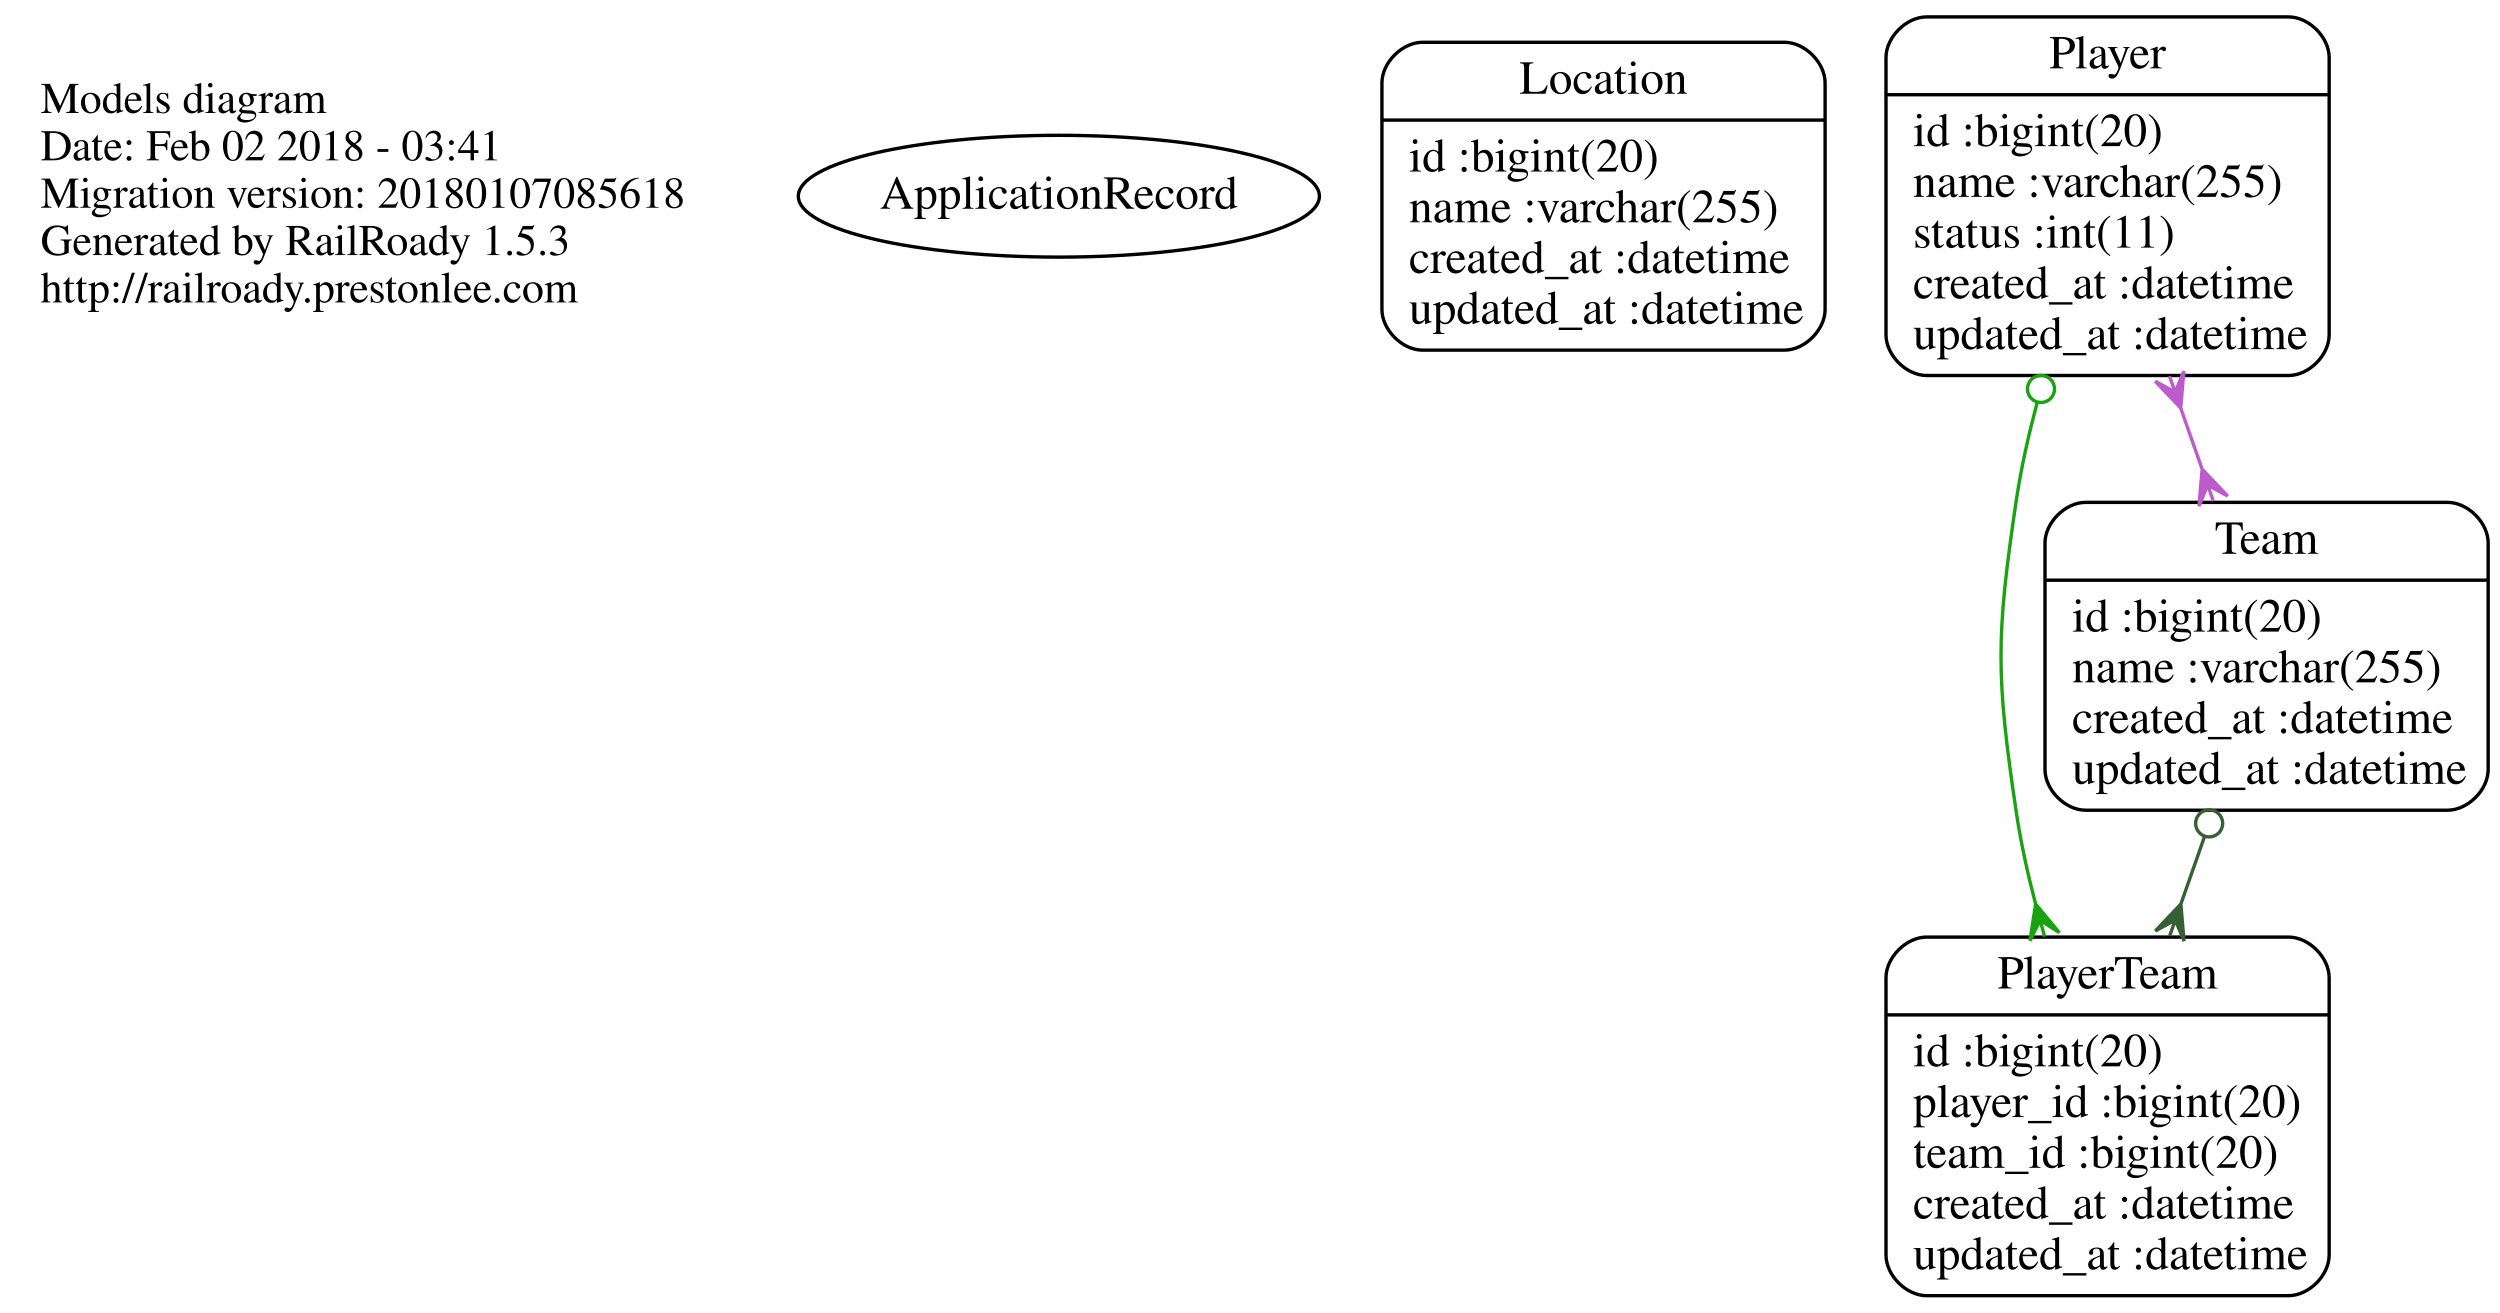
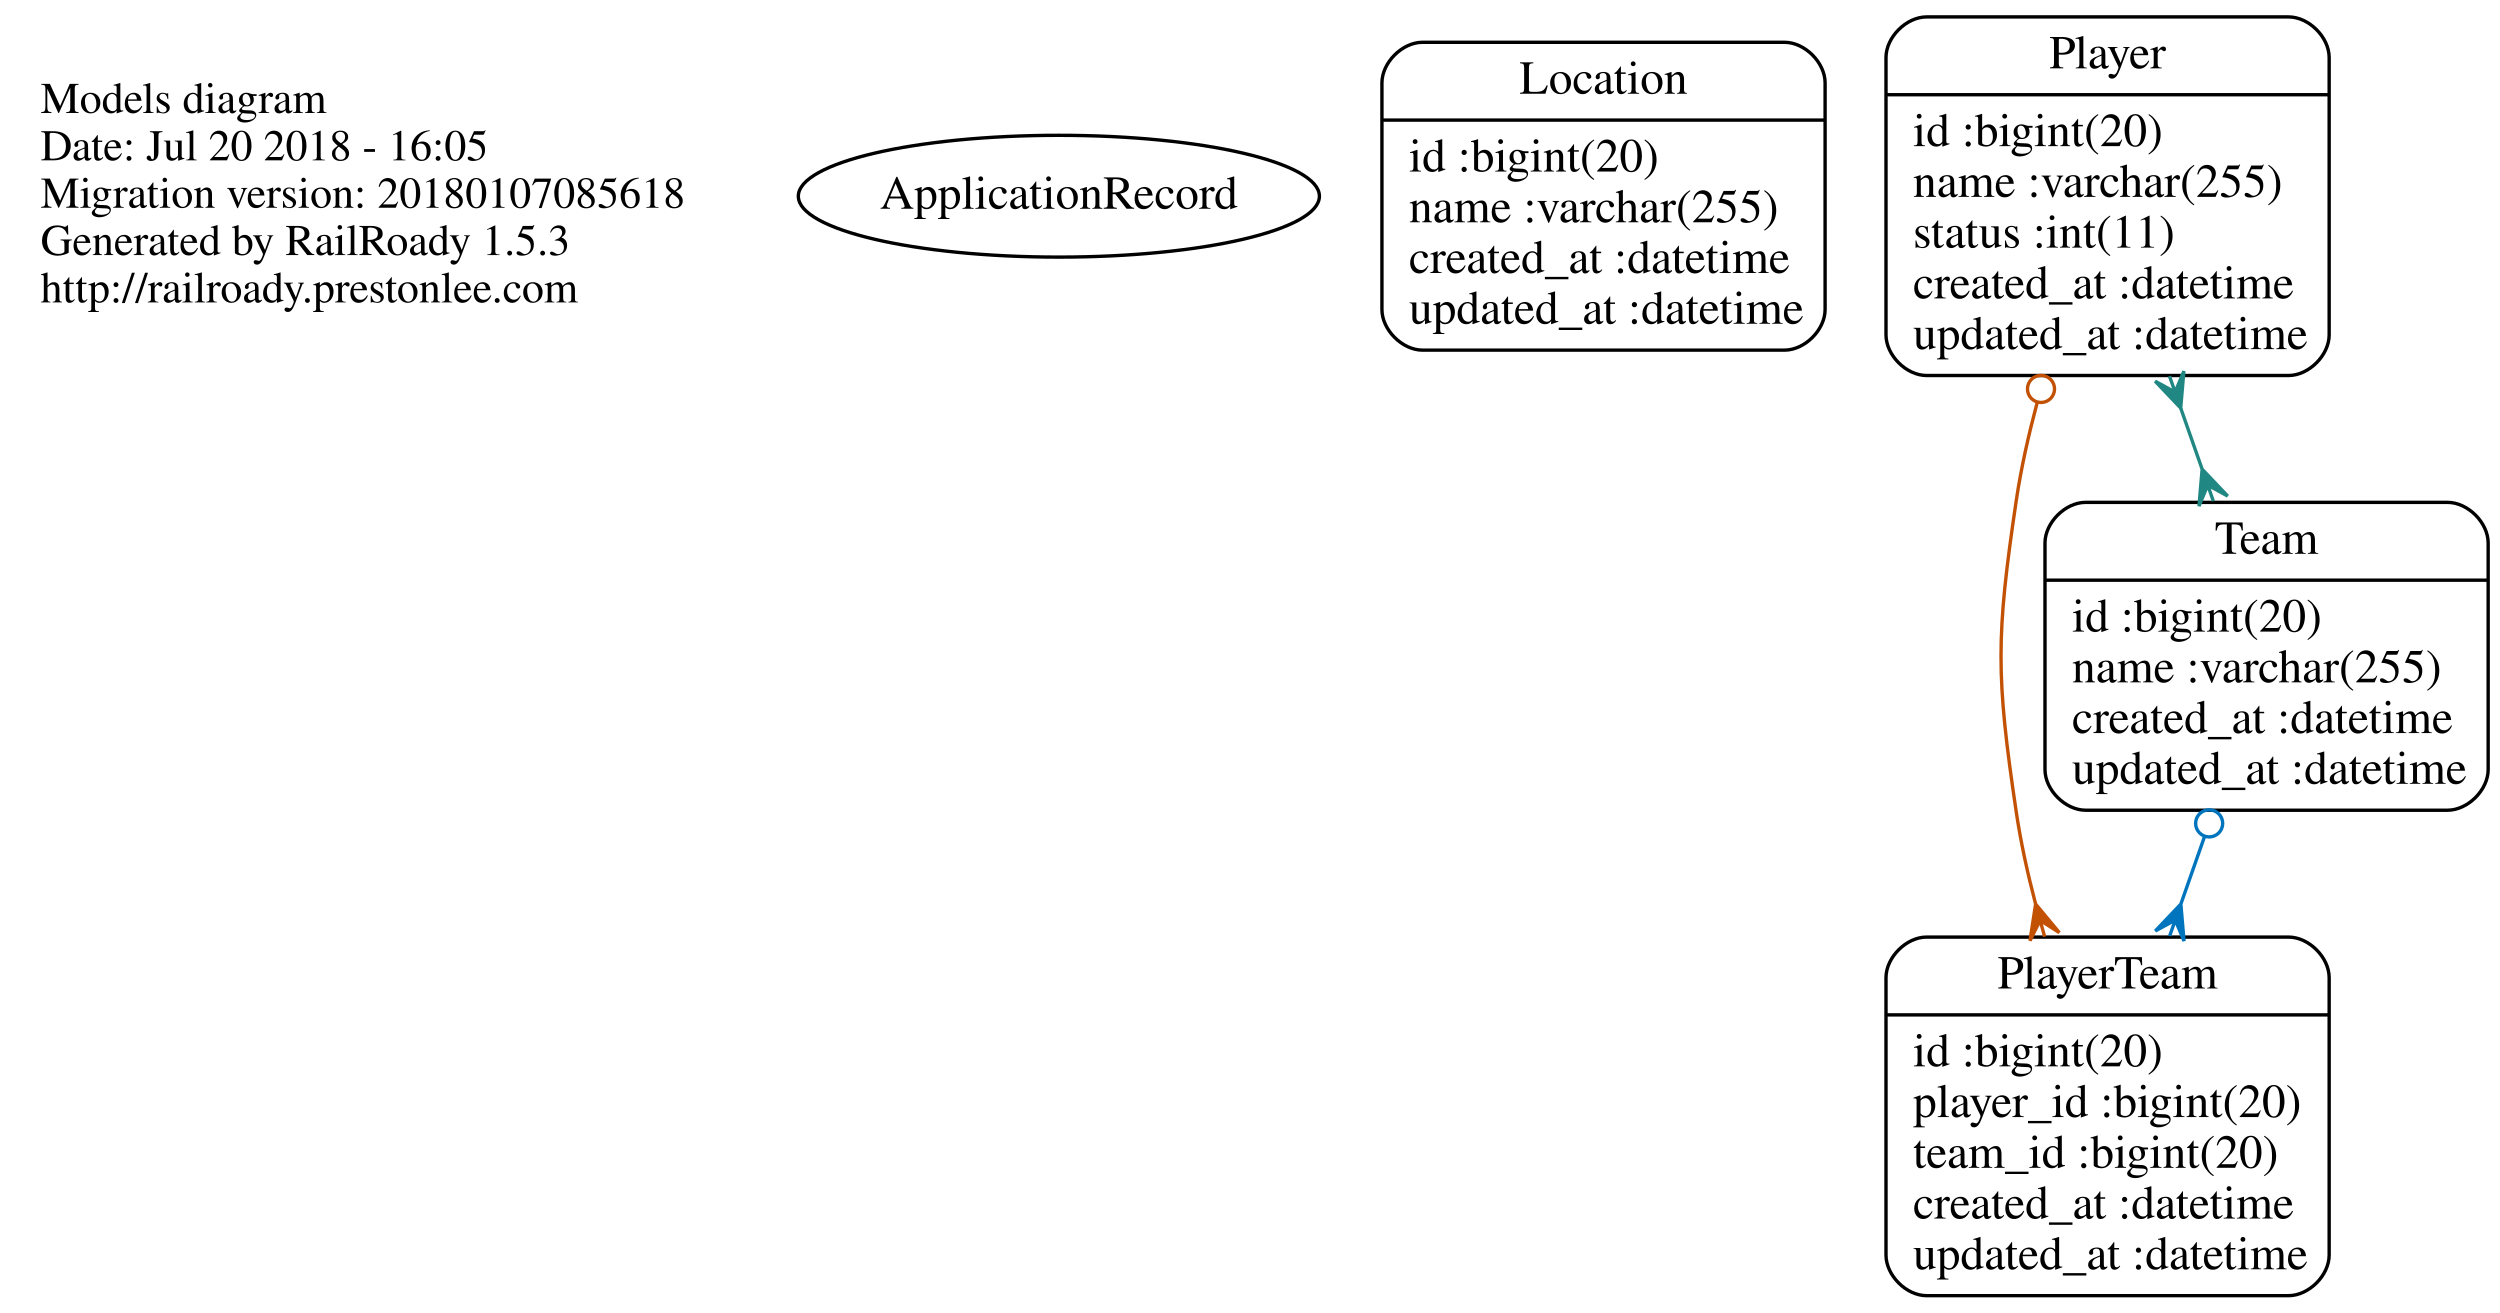
<svg xmlns="http://www.w3.org/2000/svg" width="739pt" height="388pt" viewBox="0.00 0.00 739.00 388.00">
  <g id="graph0" class="graph" transform="scale(1 1) rotate(0) translate(4 384)">
    <polygon fill="none" stroke="none" points="-4,4 -4,-384 735,-384 735,4 -4,4" />
    <g id="node1" class="node">
      <text text-anchor="start" x="8" y="-350.6" font-family="Times,serif" font-size="13.00">Models diagram</text>
-       <text text-anchor="start" x="8" y="-336.6" font-family="Times,serif" font-size="13.00">Date: Feb 02 2018 - 03:41</text>
+       <text text-anchor="start" x="8" y="-336.6" font-family="Times,serif" font-size="13.00">Date: Jul 20 2018 - 16:05</text>
      <text text-anchor="start" x="8" y="-322.6" font-family="Times,serif" font-size="13.00">Migration version: 20180107085618</text>
      <text text-anchor="start" x="8" y="-308.6" font-family="Times,serif" font-size="13.00">Generated by RailRoady 1.5.3</text>
      <text text-anchor="start" x="8" y="-294.6" font-family="Times,serif" font-size="13.00">http://railroady.prestonlee.com</text>
    </g>
    <g id="node2" class="node">
      <ellipse fill="none" stroke="black" cx="309" cy="-326" rx="77.015" ry="18" />
      <text text-anchor="middle" x="309" y="-322.3" font-family="Times,serif" font-size="14.00">ApplicationRecord</text>
    </g>
    <g id="node3" class="node">
      <path fill="none" stroke="black" d="M416.5,-280.5C416.5,-280.5 523.5,-280.5 523.5,-280.5 529.5,-280.5 535.5,-286.5 535.5,-292.5 535.5,-292.5 535.5,-359.5 535.5,-359.5 535.5,-365.5 529.5,-371.5 523.5,-371.5 523.5,-371.5 416.5,-371.5 416.5,-371.5 410.5,-371.5 404.5,-365.5 404.5,-359.5 404.5,-359.5 404.5,-292.5 404.5,-292.5 404.5,-286.5 410.5,-280.5 416.5,-280.5" />
      <text text-anchor="middle" x="470" y="-356.3" font-family="Times,serif" font-size="14.00">Location</text>
      <polyline fill="none" stroke="black" points="404.5,-348.5 535.5,-348.5 " />
      <text text-anchor="start" x="412.5" y="-333.3" font-family="Times,serif" font-size="14.00">id :bigint(20)</text>
      <text text-anchor="start" x="412.5" y="-318.3" font-family="Times,serif" font-size="14.00">name :varchar(255)</text>
      <text text-anchor="start" x="412.5" y="-303.3" font-family="Times,serif" font-size="14.00">created_at :datetime</text>
      <text text-anchor="start" x="412.5" y="-288.3" font-family="Times,serif" font-size="14.00">updated_at :datetime</text>
    </g>
    <g id="node4" class="node">
      <path fill="none" stroke="black" d="M565.5,-273C565.5,-273 672.5,-273 672.5,-273 678.5,-273 684.5,-279 684.5,-285 684.5,-285 684.5,-367 684.5,-367 684.5,-373 678.5,-379 672.5,-379 672.5,-379 565.5,-379 565.5,-379 559.5,-379 553.5,-373 553.5,-367 553.5,-367 553.5,-285 553.5,-285 553.5,-279 559.5,-273 565.5,-273" />
      <text text-anchor="middle" x="619" y="-363.8" font-family="Times,serif" font-size="14.00">Player</text>
      <polyline fill="none" stroke="black" points="553.5,-356 684.5,-356 " />
      <text text-anchor="start" x="561.5" y="-340.8" font-family="Times,serif" font-size="14.00">id :bigint(20)</text>
      <text text-anchor="start" x="561.5" y="-325.8" font-family="Times,serif" font-size="14.00">name :varchar(255)</text>
      <text text-anchor="start" x="561.5" y="-310.8" font-family="Times,serif" font-size="14.00">status :int(11)</text>
      <text text-anchor="start" x="561.5" y="-295.8" font-family="Times,serif" font-size="14.00">created_at :datetime</text>
      <text text-anchor="start" x="561.5" y="-280.8" font-family="Times,serif" font-size="14.00">updated_at :datetime</text>
    </g>
    <g id="node5" class="node">
      <path fill="none" stroke="black" d="M565.5,-1C565.5,-1 672.5,-1 672.5,-1 678.5,-1 684.5,-7 684.5,-13 684.5,-13 684.5,-95 684.5,-95 684.5,-101 678.5,-107 672.5,-107 672.5,-107 565.5,-107 565.5,-107 559.5,-107 553.5,-101 553.5,-95 553.5,-95 553.5,-13 553.5,-13 553.5,-7 559.5,-1 565.5,-1" />
      <text text-anchor="middle" x="619" y="-91.8" font-family="Times,serif" font-size="14.00">PlayerTeam</text>
      <polyline fill="none" stroke="black" points="553.5,-84 684.5,-84 " />
      <text text-anchor="start" x="561.5" y="-68.8" font-family="Times,serif" font-size="14.00">id :bigint(20)</text>
      <text text-anchor="start" x="561.5" y="-53.8" font-family="Times,serif" font-size="14.00">player_id :bigint(20)</text>
      <text text-anchor="start" x="561.5" y="-38.8" font-family="Times,serif" font-size="14.00">team_id :bigint(20)</text>
      <text text-anchor="start" x="561.5" y="-23.8" font-family="Times,serif" font-size="14.00">created_at :datetime</text>
      <text text-anchor="start" x="561.5" y="-8.8" font-family="Times,serif" font-size="14.00">updated_at :datetime</text>
    </g>
    <g id="edge1" class="edge">
-       <path fill="none" stroke="#19a310" d="M598.173,-264.925C595.613,-255.355 593.407,-245.483 592,-236 586,-195.554 586,-184.446 592,-144 593.322,-135.086 595.352,-125.828 597.716,-116.8" />
-       <ellipse fill="none" stroke="#19a310" cx="599.32" cy="-269.026" rx="4" ry="4" />
-       <polygon fill="#19a310" stroke="#19a310" points="597.728,-116.759 604.734,-108.323 599.062,-111.94 600.397,-107.122 600.397,-107.122 600.397,-107.122 599.062,-111.94 596.06,-105.921 597.728,-116.759 597.728,-116.759" />
+       <path fill="none" stroke="#c35104" d="M598.173,-264.925C595.613,-255.355 593.407,-245.483 592,-236 586,-195.554 586,-184.446 592,-144 593.322,-135.086 595.352,-125.828 597.716,-116.8" />
+       <ellipse fill="none" stroke="#c35104" cx="599.32" cy="-269.026" rx="4" ry="4" />
+       <polygon fill="#c35104" stroke="#c35104" points="597.728,-116.759 604.734,-108.323 599.062,-111.94 600.397,-107.122 600.397,-107.122 600.397,-107.122 599.062,-111.94 596.06,-105.921 597.728,-116.759 597.728,-116.759" />
    </g>
    <g id="node6" class="node">
      <path fill="none" stroke="black" d="M612.5,-144.5C612.5,-144.5 719.5,-144.5 719.5,-144.5 725.5,-144.5 731.5,-150.5 731.5,-156.5 731.5,-156.5 731.5,-223.5 731.5,-223.5 731.5,-229.5 725.5,-235.5 719.5,-235.5 719.5,-235.5 612.5,-235.5 612.5,-235.5 606.5,-235.5 600.5,-229.5 600.5,-223.5 600.5,-223.5 600.5,-156.5 600.5,-156.5 600.5,-150.5 606.5,-144.5 612.5,-144.5" />
      <text text-anchor="middle" x="666" y="-220.3" font-family="Times,serif" font-size="14.00">Team</text>
      <polyline fill="none" stroke="black" points="600.5,-212.5 731.5,-212.5 " />
      <text text-anchor="start" x="608.5" y="-197.3" font-family="Times,serif" font-size="14.00">id :bigint(20)</text>
      <text text-anchor="start" x="608.5" y="-182.3" font-family="Times,serif" font-size="14.00">name :varchar(255)</text>
      <text text-anchor="start" x="608.5" y="-167.3" font-family="Times,serif" font-size="14.00">created_at :datetime</text>
      <text text-anchor="start" x="608.5" y="-152.3" font-family="Times,serif" font-size="14.00">updated_at :datetime</text>
    </g>
    <g id="edge2" class="edge">
-       <path fill="none" stroke="#bd5bcc" d="M640.653,-263.266C642.728,-257.351 644.821,-251.382 646.869,-245.543" />
-       <polygon fill="#bd5bcc" stroke="#bd5bcc" points="640.616,-263.372 633.06,-271.319 638.961,-268.09 637.306,-272.808 637.306,-272.808 637.306,-272.808 638.961,-268.09 641.552,-274.298 640.616,-263.372 640.616,-263.372" />
-       <polygon fill="#bd5bcc" stroke="#bd5bcc" points="646.951,-245.31 654.507,-237.363 648.606,-240.592 650.261,-235.873 650.261,-235.873 650.261,-235.873 648.606,-240.592 646.014,-234.384 646.951,-245.31 646.951,-245.31" />
+       <path fill="none" stroke="#208782" d="M640.653,-263.266C642.728,-257.351 644.821,-251.382 646.869,-245.543" />
+       <polygon fill="#208782" stroke="#208782" points="640.616,-263.372 633.06,-271.319 638.961,-268.09 637.306,-272.808 637.306,-272.808 637.306,-272.808 638.961,-268.09 641.552,-274.298 640.616,-263.372 640.616,-263.372" />
+       <polygon fill="#208782" stroke="#208782" points="646.951,-245.31 654.507,-237.363 648.606,-240.592 650.261,-235.873 650.261,-235.873 650.261,-235.873 648.606,-240.592 646.014,-234.384 646.951,-245.31 646.951,-245.31" />
    </g>
    <g id="edge3" class="edge">
-       <path fill="none" stroke="#375f33" d="M647.67,-136.739C645.392,-130.247 643.047,-123.56 640.725,-116.939" />
-       <ellipse fill="none" stroke="#375f33" cx="649.026" cy="-140.605" rx="4" ry="4" />
-       <polygon fill="#375f33" stroke="#375f33" points="640.66,-116.754 641.597,-105.828 639.005,-112.036 637.35,-107.318 637.35,-107.318 637.35,-107.318 639.005,-112.036 633.104,-108.807 640.66,-116.754 640.66,-116.754" />
+       <path fill="none" stroke="#0075be" d="M647.67,-136.739C645.392,-130.247 643.047,-123.56 640.725,-116.939" />
+       <ellipse fill="none" stroke="#0075be" cx="649.026" cy="-140.605" rx="4" ry="4" />
+       <polygon fill="#0075be" stroke="#0075be" points="640.66,-116.754 641.597,-105.828 639.005,-112.036 637.35,-107.318 637.35,-107.318 637.35,-107.318 639.005,-112.036 633.104,-108.807 640.66,-116.754 640.66,-116.754" />
    </g>
  </g>
</svg>
